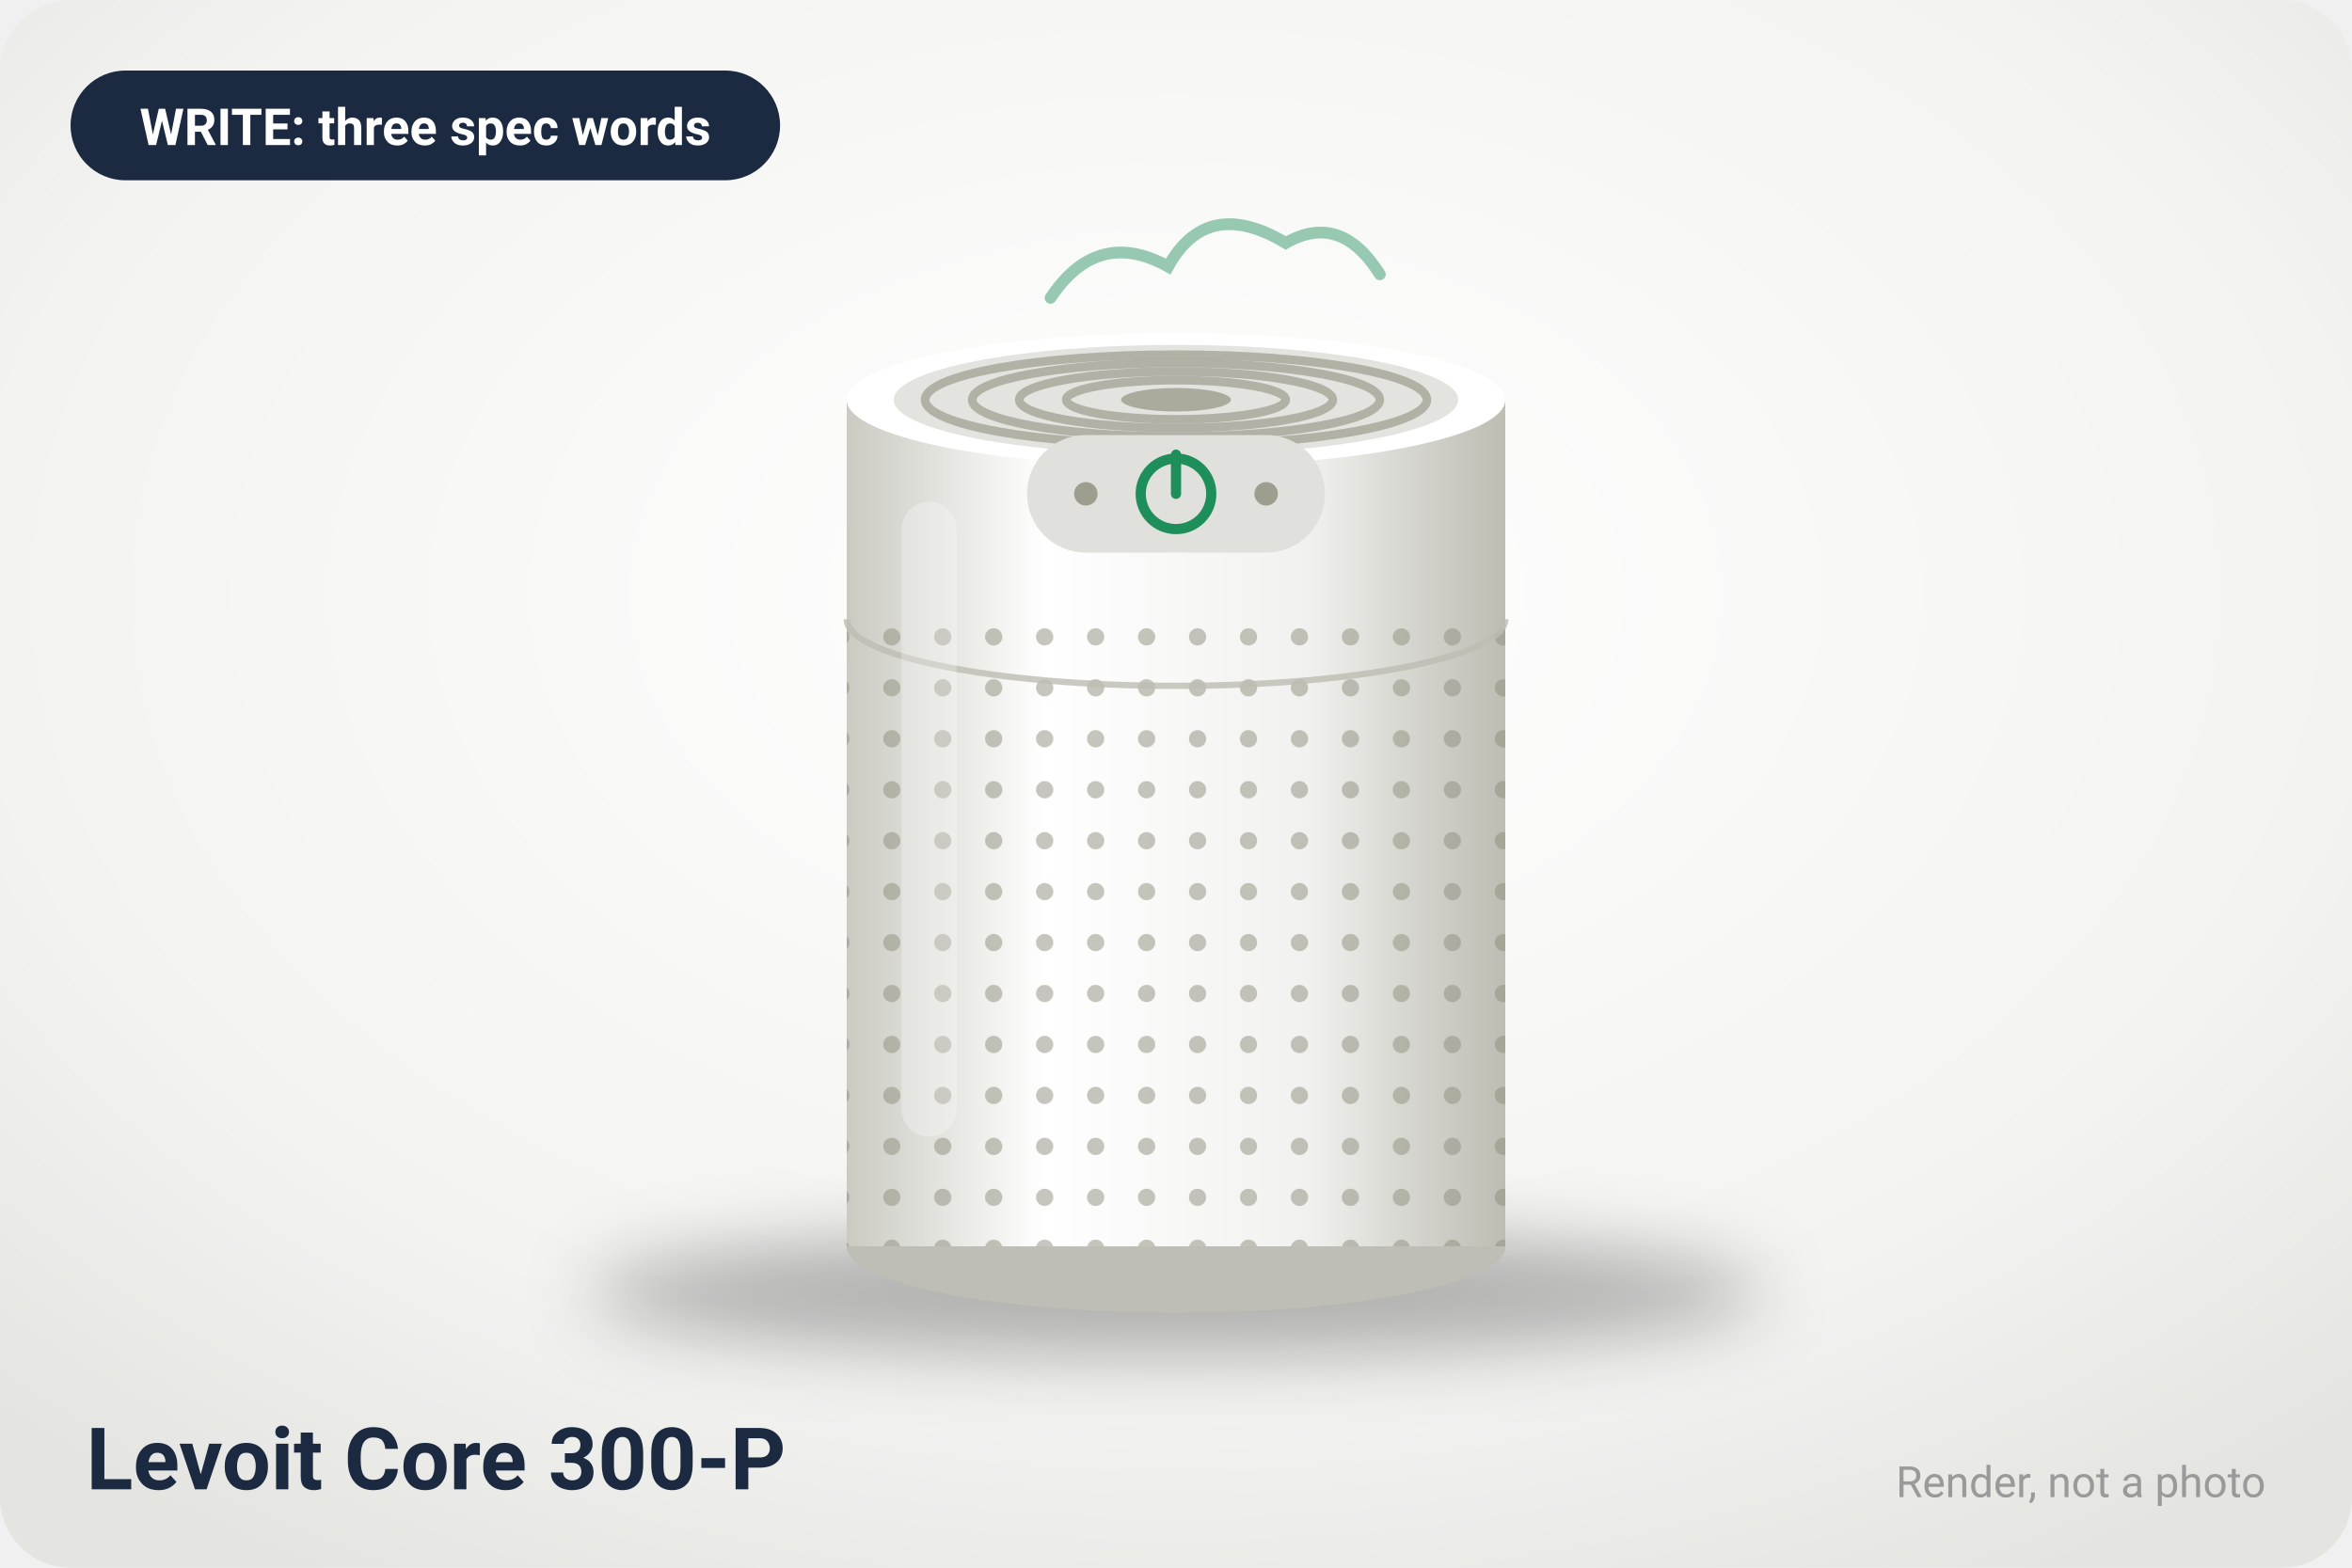
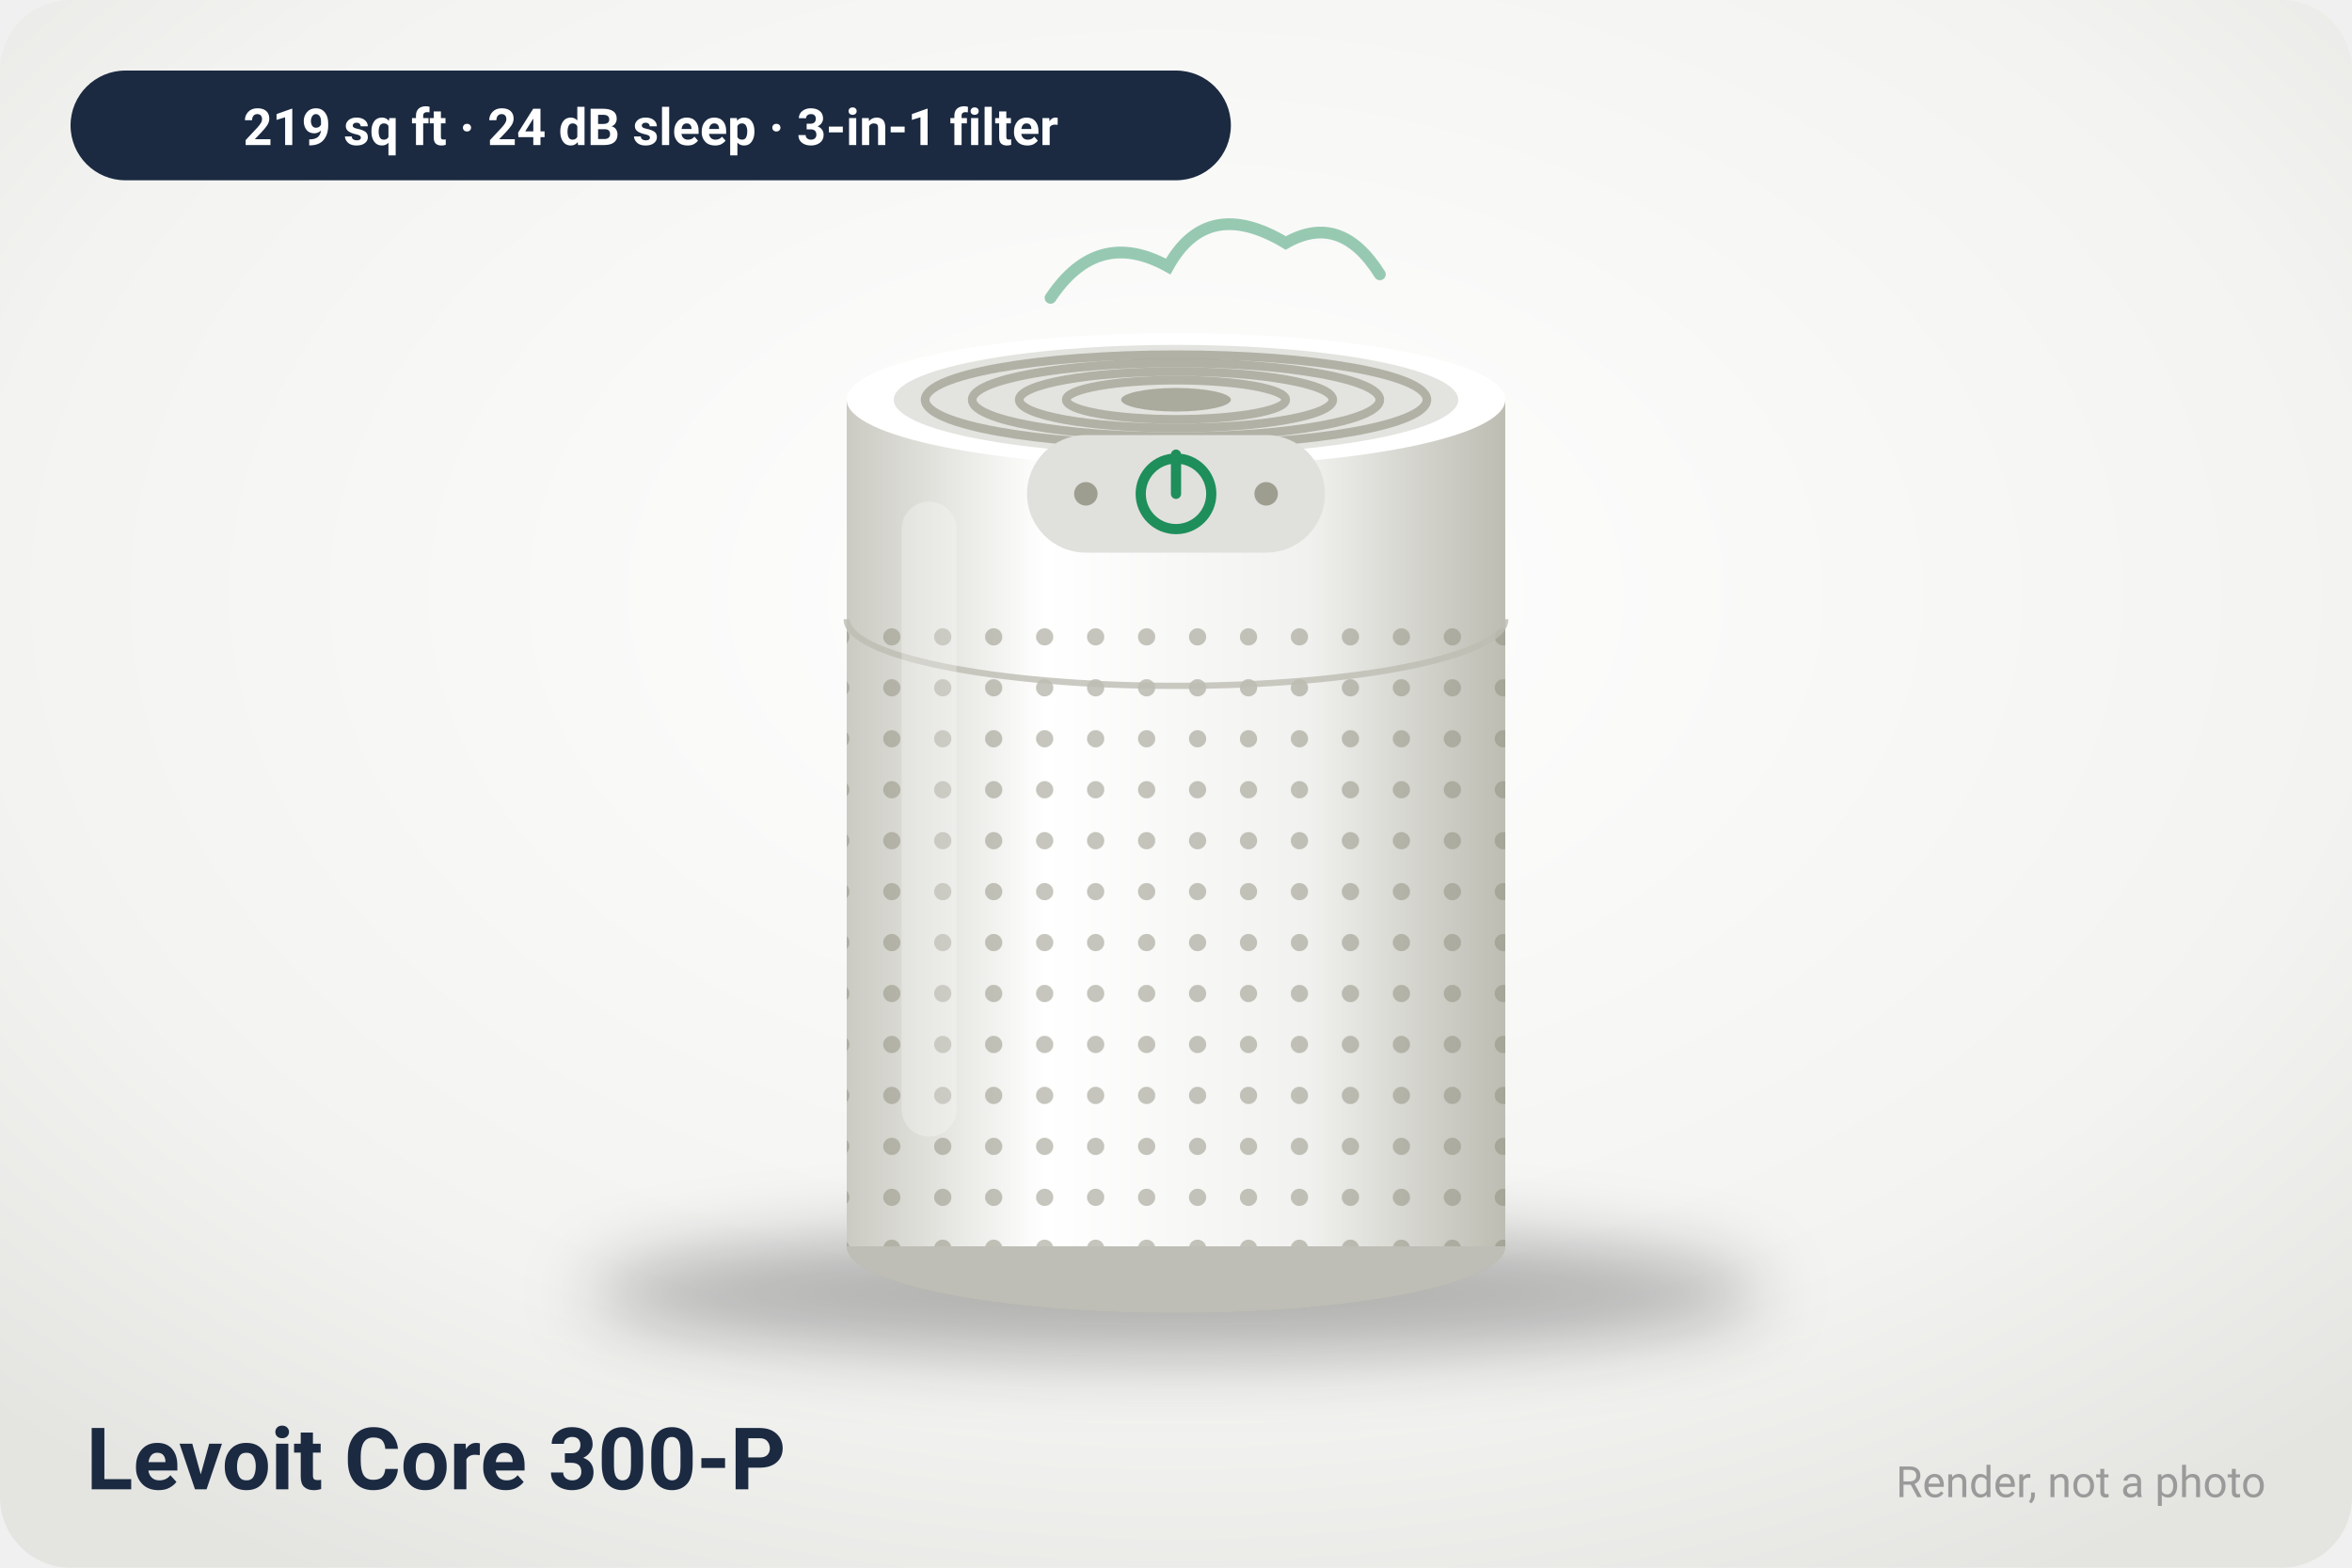
<svg xmlns="http://www.w3.org/2000/svg" viewBox="0 0 600 400" role="img" aria-label="Levoit Core 300-P Air Purifier (product render)">
  <defs>
    <radialGradient id="clevoit300-bg" cx="50%" cy="38%" r="72%">
      <stop offset="0" stop-color="#ffffff" />
      <stop offset="0.7" stop-color="#f3f3f1" />
      <stop offset="1" stop-color="#e4e4e1" />
    </radialGradient>
    <filter id="clevoit300-blur" x="-30%" y="-80%" width="160%" height="300%">
      <feGaussianBlur stdDeviation="9" />
    </filter>
    <filter id="clevoit300-soft" x="-20%" y="-20%" width="140%" height="140%">
      <feGaussianBlur stdDeviation="2.2" />
    </filter>
    <filter id="clevoit300-glow" x="-50%" y="-50%" width="200%" height="200%">
      <feGaussianBlur stdDeviation="5" />
    </filter>
    <linearGradient id="clevoit300-front" x1="0" y1="0" x2="0.35" y2="1">
      <stop offset="0" stop-color="#ffffff" />
      <stop offset="0.55" stop-color="#F1F1EF" />
      <stop offset="1" stop-color="#dcdcd7" />
    </linearGradient>
    <linearGradient id="clevoit300-side" x1="0" y1="0" x2="1" y2="1">
      <stop offset="0" stop-color="#e3e3df" />
      <stop offset="1" stop-color="#c1c1b9" />
    </linearGradient>
    <linearGradient id="clevoit300-top" x1="0" y1="0" x2="1" y2="1">
      <stop offset="0" stop-color="#ffffff" />
      <stop offset="1" stop-color="#ffffff" />
    </linearGradient>
    <radialGradient id="clevoit300-dome" cx="38%" cy="32%" r="75%">
      <stop offset="0" stop-color="#ffffff" />
      <stop offset="0.6" stop-color="#F1F1EF" />
      <stop offset="1" stop-color="#d0d0c9" />
    </radialGradient>
    <linearGradient id="clevoit300-gloss" x1="0" y1="0" x2="1" y2="1">
      <stop offset="0" stop-color="#ffffff" stop-opacity="0.55" />
      <stop offset="0.5" stop-color="#ffffff" stop-opacity="0.05" />
      <stop offset="1" stop-color="#ffffff" stop-opacity="0" />
    </linearGradient>
    <linearGradient id="clevoit300-screen" x1="0" y1="0" x2="1" y2="1">
      <stop offset="0" stop-color="#1d2a3a" />
      <stop offset="1" stop-color="#060a10" />
    </linearGradient>
    <linearGradient id="clevoit300-metal" x1="0" y1="0" x2="1" y2="0">
      <stop offset="0" stop-color="#d9d9d6" />
      <stop offset="0.35" stop-color="#f4f4f2" />
      <stop offset="0.65" stop-color="#bdbdb9" />
      <stop offset="1" stop-color="#e6e6e3" />
    </linearGradient>
    <linearGradient id="clevoit300-accent" x1="0" y1="0" x2="0" y2="1">
      <stop offset="0" stop-color="#2bcd82" />
      <stop offset="1" stop-color="#135b3a" />
    </linearGradient>
    <linearGradient id="clevoit300-lens" x1="0" y1="0" x2="1" y2="1">
      <stop offset="0" stop-color="#5a6470" />
      <stop offset="0.45" stop-color="#1c2129" />
      <stop offset="0.55" stop-color="#2b323c" />
      <stop offset="1" stop-color="#0c0f14" />
    </linearGradient>
  </defs>
  <rect width="600" height="400" rx="18" fill="url(#clevoit300-bg)" />
  <ellipse cx="300" cy="330" rx="150" ry="16" fill="#000" opacity="0.28" filter="url(#clevoit300-blur)" />
  <defs>
    <pattern id="clevoit300-holes" width="13" height="13" patternUnits="userSpaceOnUse">
      <circle cx="6.5" cy="6.5" r="2.2" fill="#8d8d7d" opacity="0.5" />
    </pattern>
    <linearGradient id="clevoit300-shell" x1="0" y1="0" x2="1" y2="0">
      <stop offset="0" stop-color="#cbcbc3" />
      <stop offset="0.3" stop-color="#ffffff" />
      <stop offset="0.7" stop-color="#F1F1EF" />
      <stop offset="1" stop-color="#bdbdb3" />
    </linearGradient>
  </defs>
  <ellipse cx="300" cy="318" rx="84" ry="17" fill="#a5a598" />
  <rect x="216" y="102" width="168" height="216" fill="url(#clevoit300-shell)" />
  <rect x="216" y="158" width="168" height="160" fill="url(#clevoit300-holes)" />
  <path d="M 216 318 A 84 17 0 0 0 384 318" fill="#d4d4ce" opacity="0.55" />
  <path d="M 216 158 A 84 17 0 0 0 384 158" fill="none" stroke="#bdbdb3" stroke-width="1.6" opacity="0.8" />
  <ellipse cx="300" cy="102" rx="84" ry="17" fill="#ffffff" />
  <ellipse cx="300" cy="102" rx="72" ry="14" fill="#e3e3df" />
  <ellipse cx="300" cy="102" rx="64" ry="11.5" fill="none" stroke="#9b9b8d" stroke-width="2.2" opacity="0.7" />
  <ellipse cx="300" cy="102" rx="52" ry="9.4" fill="none" stroke="#9b9b8d" stroke-width="2.2" opacity="0.7" />
  <ellipse cx="300" cy="102" rx="40" ry="7.2" fill="none" stroke="#9b9b8d" stroke-width="2.2" opacity="0.7" />
  <ellipse cx="300" cy="102" rx="28" ry="5.0" fill="none" stroke="#9b9b8d" stroke-width="2.2" opacity="0.7" />
  <ellipse cx="300" cy="102" rx="14" ry="3" fill="#929282" opacity="0.7" />
  <rect x="262" y="111" width="76" height="30" rx="15" fill="#e0e0dc" />
  <circle cx="300" cy="126" r="9" fill="none" stroke="#1E8E5A" stroke-width="2.6" />
  <line x1="300" y1="116" x2="300" y2="126" stroke="#1E8E5A" stroke-width="2.6" stroke-linecap="round" />
  <circle cx="277" cy="126" r="3" fill="#9e9e90" />
  <circle cx="323" cy="126" r="3" fill="#9e9e90" />
  <rect x="230" y="128" width="14" height="162" rx="7" fill="#fff" opacity="0.26" />
  <path d="M 268 76 q 12 -18 30 -8 q 10 -18 30 -6 q 14 -8 24 8" fill="none" stroke="#1E8E5A" stroke-width="3" stroke-linecap="round" opacity="0.45" />
  <g font-family="-apple-system,Segoe UI,Roboto,Helvetica,Arial,sans-serif">
-     <rect x="18" y="18" width="181" height="28" rx="14" fill="#1B2A41" />
-     <text x="108.5" y="37" text-anchor="middle" font-size="13" font-weight="700" fill="#fff">WRITE: three spec words</text>
+     <rect x="18" y="18" width="296" height="28" rx="14" fill="#1B2A41" />
+     <text x="166.0" y="37" text-anchor="middle" font-size="13" font-weight="700" fill="#fff">219 sq ft · 24 dB sleep · 3-in-1 filter</text>
    <text x="22" y="380" font-size="22" font-weight="700" fill="#1B2A41">Levoit Core 300-P</text>
    <text x="578" y="382" text-anchor="end" font-size="11" fill="#9a9a9a">Render, not a photo</text>
  </g>
</svg>
